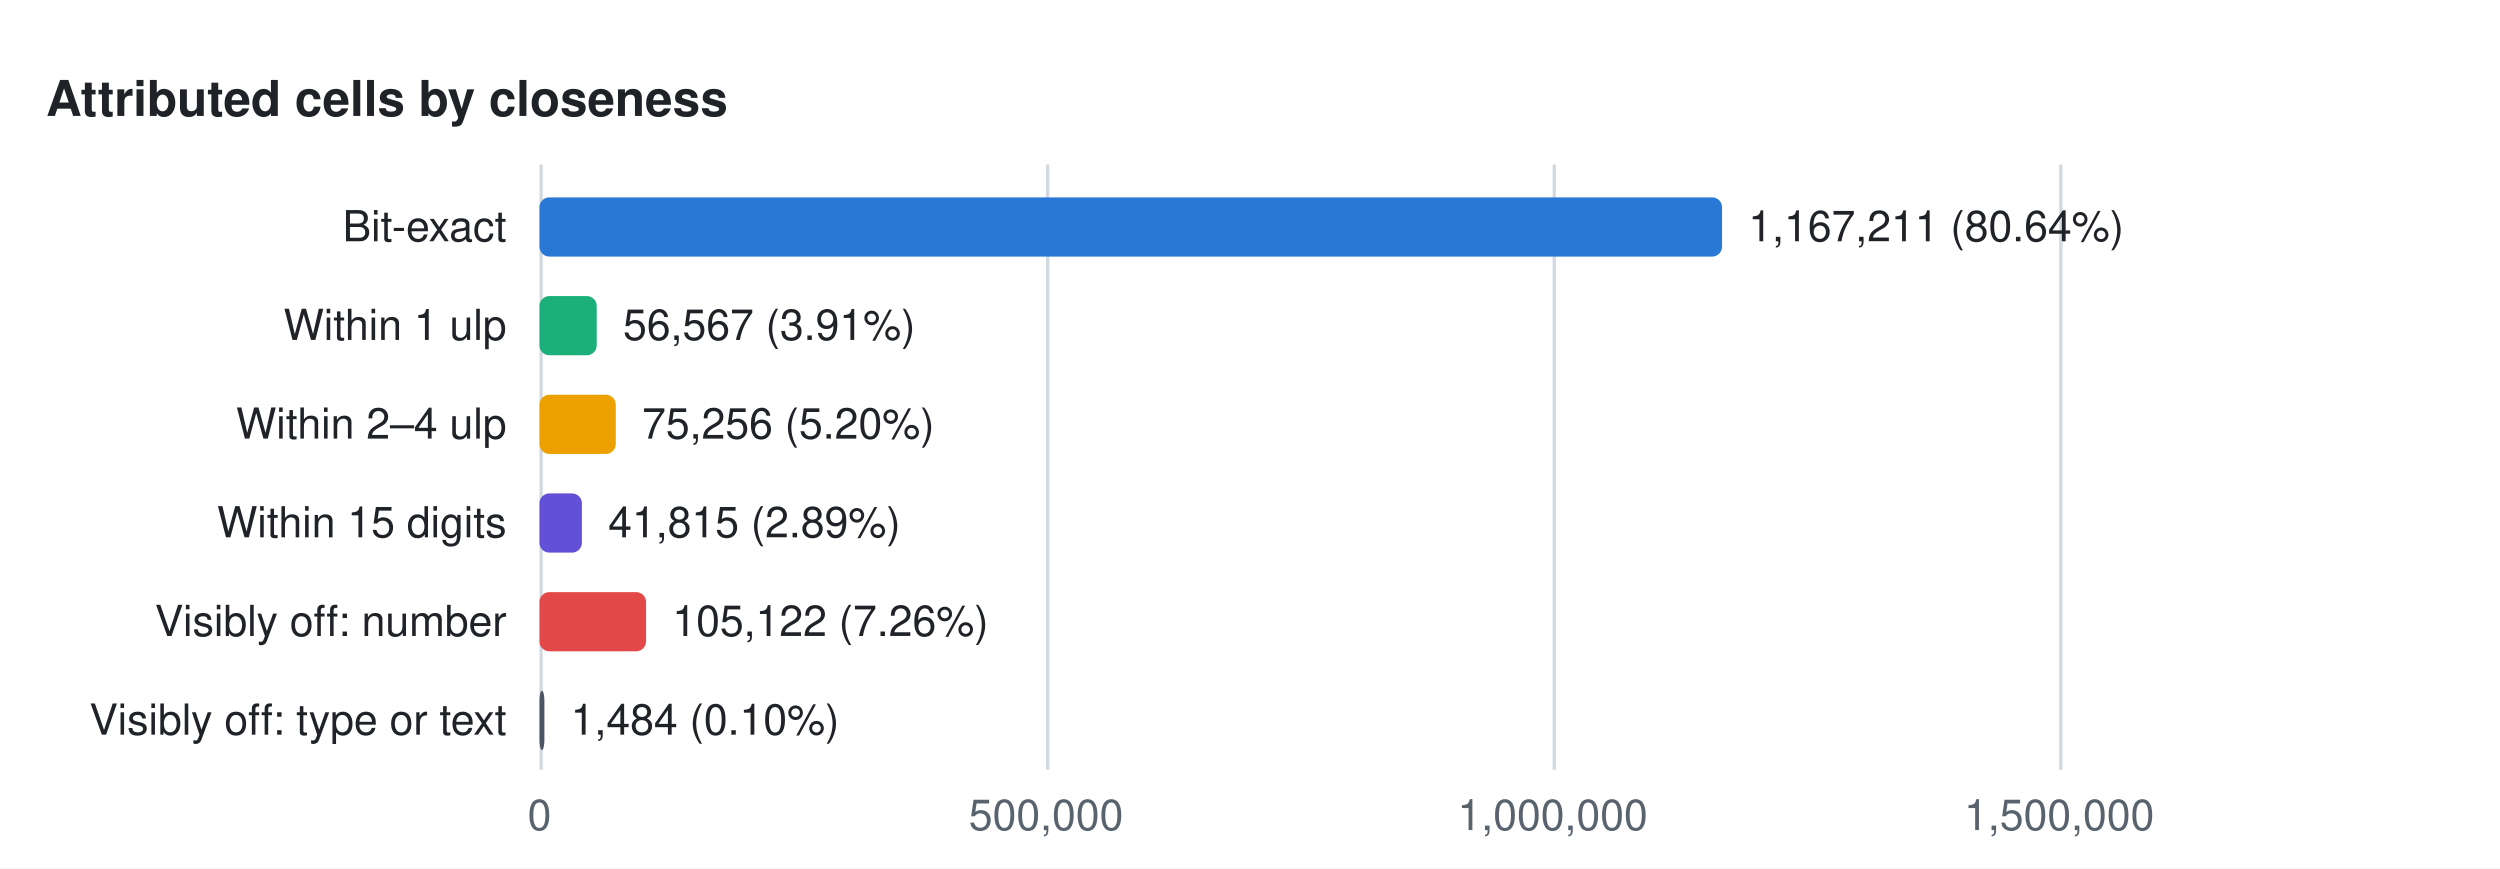
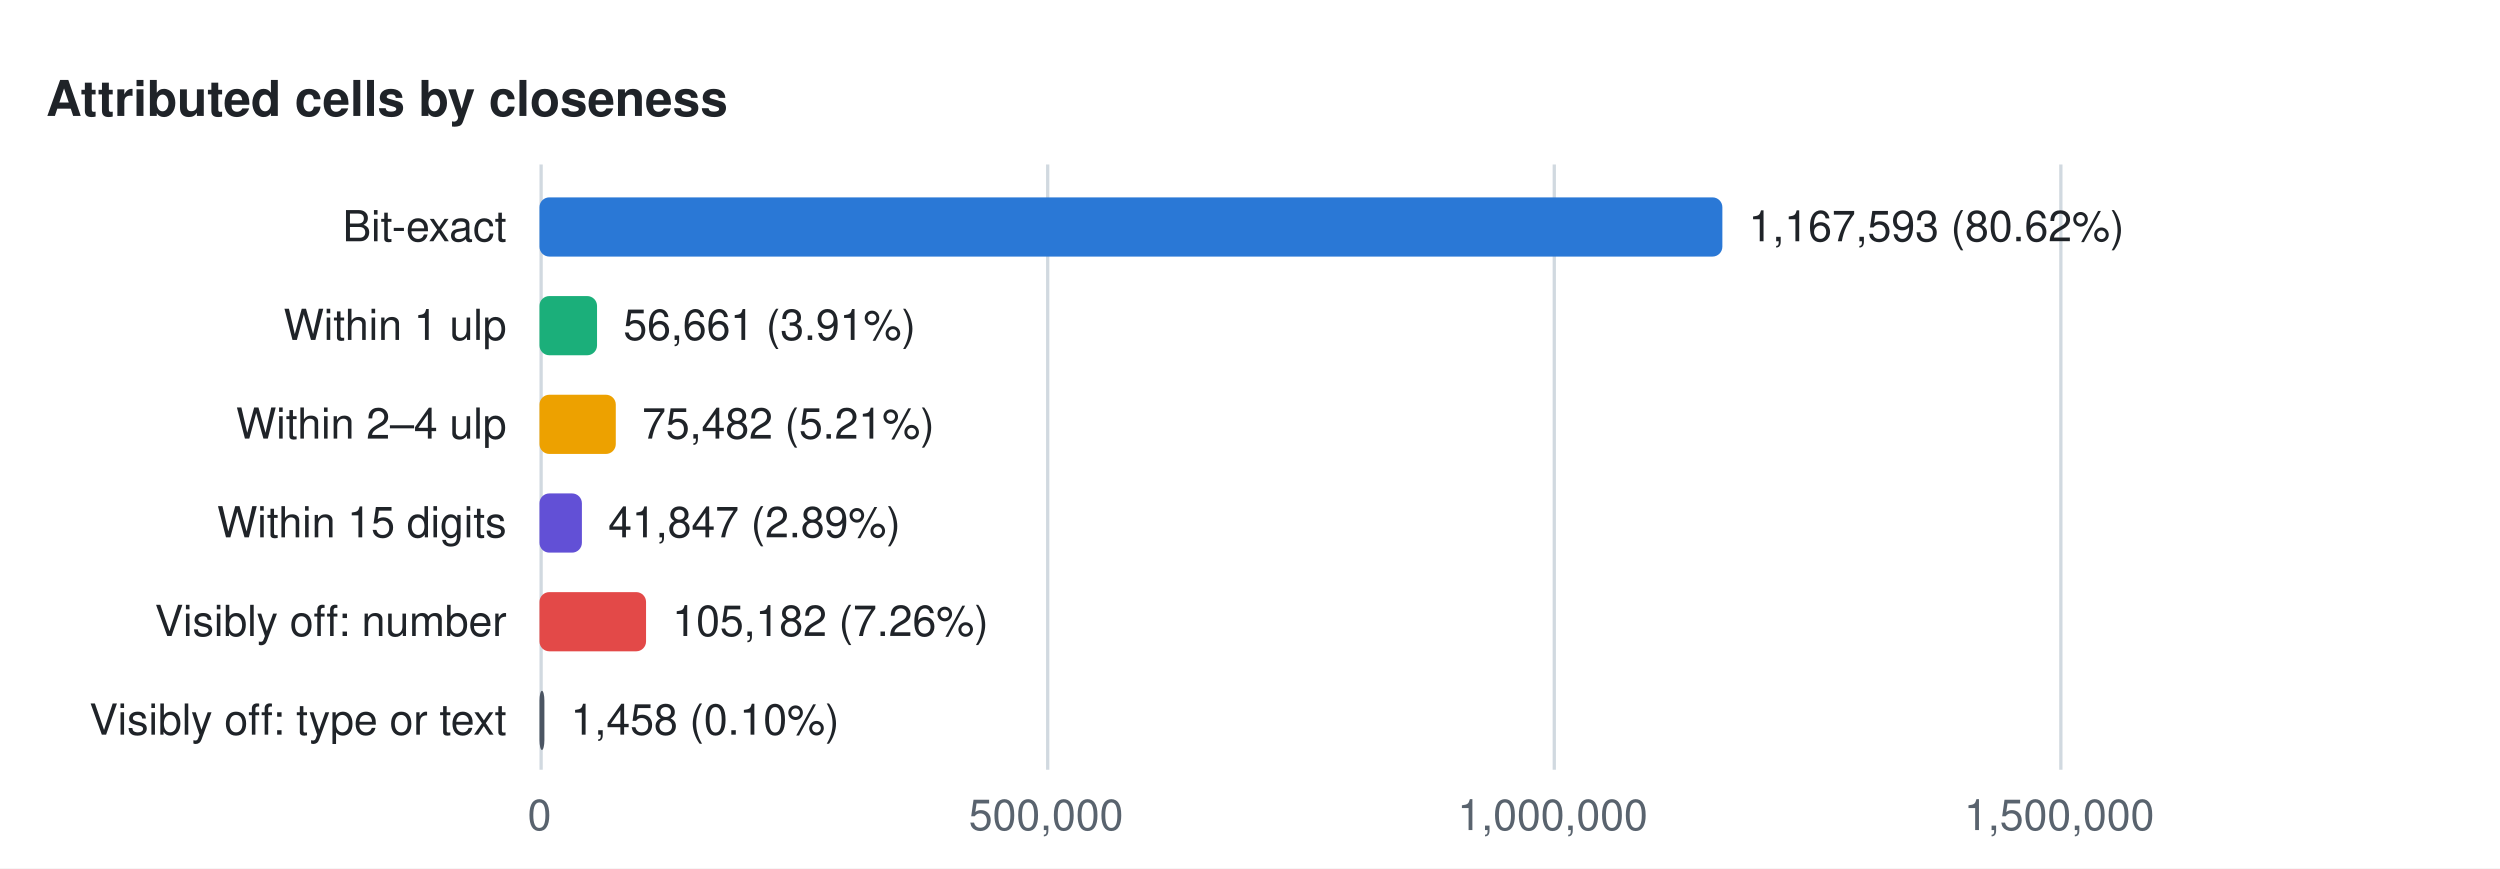
<svg xmlns="http://www.w3.org/2000/svg" width="760" height="264" viewBox="0 0 760 264" role="img" aria-labelledby="t d">
  <style>text{font-family:system-ui,-apple-system,'Segoe UI',Helvetica,Arial,sans-serif;font-size:13px}.title{font-size:15px;font-weight:600}.num{font-variant-numeric:tabular-nums}.bg{fill:#ffffff}.ink{fill:#1f2328}.muted{fill:#59636e}.grid{fill:#d1d9e0}.b-pass{fill:#2a78d6}.b-ulp1{fill:#1baf7a}.b-ulp4{fill:#eda100}.b-digits15{fill:#6250d6}.b-visible_numeric{fill:#e34948}.b-visible_other{fill:#4b5563}.in-pass{fill:#000000}.in-ulp1{fill:#000000}.in-ulp4{fill:#000000}.in-digits15{fill:#ffffff}.in-visible_numeric{fill:#000000}.in-visible_other{fill:#ffffff}@media (prefers-color-scheme: dark){.bg{fill:#0d1117}.ink{fill:#f0f6fc}.muted{fill:#9198a1}.grid{fill:#3d444d}.b-pass{fill:#3987e5}.b-ulp1{fill:#199e70}.b-ulp4{fill:#c98500}.b-digits15{fill:#9085e9}.b-visible_numeric{fill:#e66767}.b-visible_other{fill:#9ca3af}.in-pass{fill:#000000}.in-ulp1{fill:#000000}.in-ulp4{fill:#000000}.in-digits15{fill:#000000}.in-visible_numeric{fill:#000000}.in-visible_other{fill:#000000}}</style>
  <rect class="bg" fill="#ffffff" x="0" y="0" width="760" height="264" />
  <g transform="translate(14,14)">
    <text x="0.0" y="16.0" class="ink title" fill="#1f2328" text-anchor="start" dominant-baseline="middle">Attributed cells by closeness</text>
    <rect class="grid" fill="#d1d9e0" x="150.0" y="36" width="1" height="184" />
    <text x="150.0" y="234.0" class="muted num" fill="#59636e" text-anchor="middle" dominant-baseline="middle">0</text>
    <rect class="grid" fill="#d1d9e0" x="304.0" y="36" width="1" height="184" />
    <text x="304.0" y="234.0" class="muted num" fill="#59636e" text-anchor="middle" dominant-baseline="middle">500,000</text>
    <rect class="grid" fill="#d1d9e0" x="458.0" y="36" width="1" height="184" />
    <text x="458.0" y="234.0" class="muted num" fill="#59636e" text-anchor="middle" dominant-baseline="middle">1,000,000</text>
    <rect class="grid" fill="#d1d9e0" x="612.0" y="36" width="1" height="184" />
    <text x="612.0" y="234.0" class="muted num" fill="#59636e" text-anchor="middle" dominant-baseline="middle">1,500,000</text>
    <text x="140.0" y="55.0" class="ink" fill="#1f2328" text-anchor="end" dominant-baseline="middle">Bit-exact</text>
-     <rect class="b-pass" fill="#2a78d6" x="150.0" y="46.0" width="359.5" height="18" rx="3" />
-     <text x="517.5" y="55.0" class="ink num" fill="#1f2328" text-anchor="start" dominant-baseline="middle">1,167,211 (80.64%)</text>
+     <rect class="b-pass" fill="#2a78d6" x="150.0" y="46.0" width="359.6" height="18" rx="3" />
+     <text x="517.6" y="55.0" class="ink num" fill="#1f2328" text-anchor="start" dominant-baseline="middle">1,167,593 (80.62%)</text>
    <text x="140.0" y="85.0" class="ink" fill="#1f2328" text-anchor="end" dominant-baseline="middle">Within 1 ulp</text>
-     <rect class="b-ulp1" fill="#1baf7a" x="150.0" y="76.0" width="17.4" height="18" rx="3" />
-     <text x="175.4" y="85.0" class="ink num" fill="#1f2328" text-anchor="start" dominant-baseline="middle">56,567 (3.91%)</text>
+     <rect class="b-ulp1" fill="#1baf7a" x="150.0" y="76.0" width="17.5" height="18" rx="3" />
+     <text x="175.5" y="85.0" class="ink num" fill="#1f2328" text-anchor="start" dominant-baseline="middle">56,661 (3.91%)</text>
    <text x="140.0" y="115.0" class="ink" fill="#1f2328" text-anchor="end" dominant-baseline="middle">Within 2–4 ulp</text>
    <rect class="b-ulp4" fill="#eda100" x="150.0" y="106.0" width="23.2" height="18" rx="3" />
-     <text x="181.2" y="115.0" class="ink num" fill="#1f2328" text-anchor="start" dominant-baseline="middle">75,256 (5.20%)</text>
+     <text x="181.2" y="115.0" class="ink num" fill="#1f2328" text-anchor="start" dominant-baseline="middle">75,482 (5.21%)</text>
    <text x="140.0" y="145.0" class="ink" fill="#1f2328" text-anchor="end" dominant-baseline="middle">Within 15 digits</text>
    <rect class="b-digits15" fill="#6250d6" x="150.0" y="136.0" width="12.9" height="18" rx="3" />
-     <text x="170.9" y="145.0" class="ink num" fill="#1f2328" text-anchor="start" dominant-baseline="middle">41,815 (2.89%)</text>
+     <text x="170.9" y="145.0" class="ink num" fill="#1f2328" text-anchor="start" dominant-baseline="middle">41,847 (2.89%)</text>
    <text x="140.0" y="175.0" class="ink" fill="#1f2328" text-anchor="end" dominant-baseline="middle">Visibly off: number</text>
    <rect class="b-visible_numeric" fill="#e34948" x="150.0" y="166.0" width="32.4" height="18" rx="3" />
-     <text x="190.4" y="175.0" class="ink num" fill="#1f2328" text-anchor="start" dominant-baseline="middle">105,122 (7.26%)</text>
+     <text x="190.4" y="175.0" class="ink num" fill="#1f2328" text-anchor="start" dominant-baseline="middle">105,182 (7.26%)</text>
    <text x="140.0" y="205.0" class="ink" fill="#1f2328" text-anchor="end" dominant-baseline="middle">Visibly off: type or text</text>
    <rect class="b-visible_other" fill="#4b5563" x="150.0" y="196.0" width="1.5" height="18" rx="3" />
-     <text x="159.5" y="205.0" class="ink num" fill="#1f2328" text-anchor="start" dominant-baseline="middle">1,484 (0.10%)</text>
+     <text x="159.5" y="205.0" class="ink num" fill="#1f2328" text-anchor="start" dominant-baseline="middle">1,458 (0.10%)</text>
  </g>
</svg>
